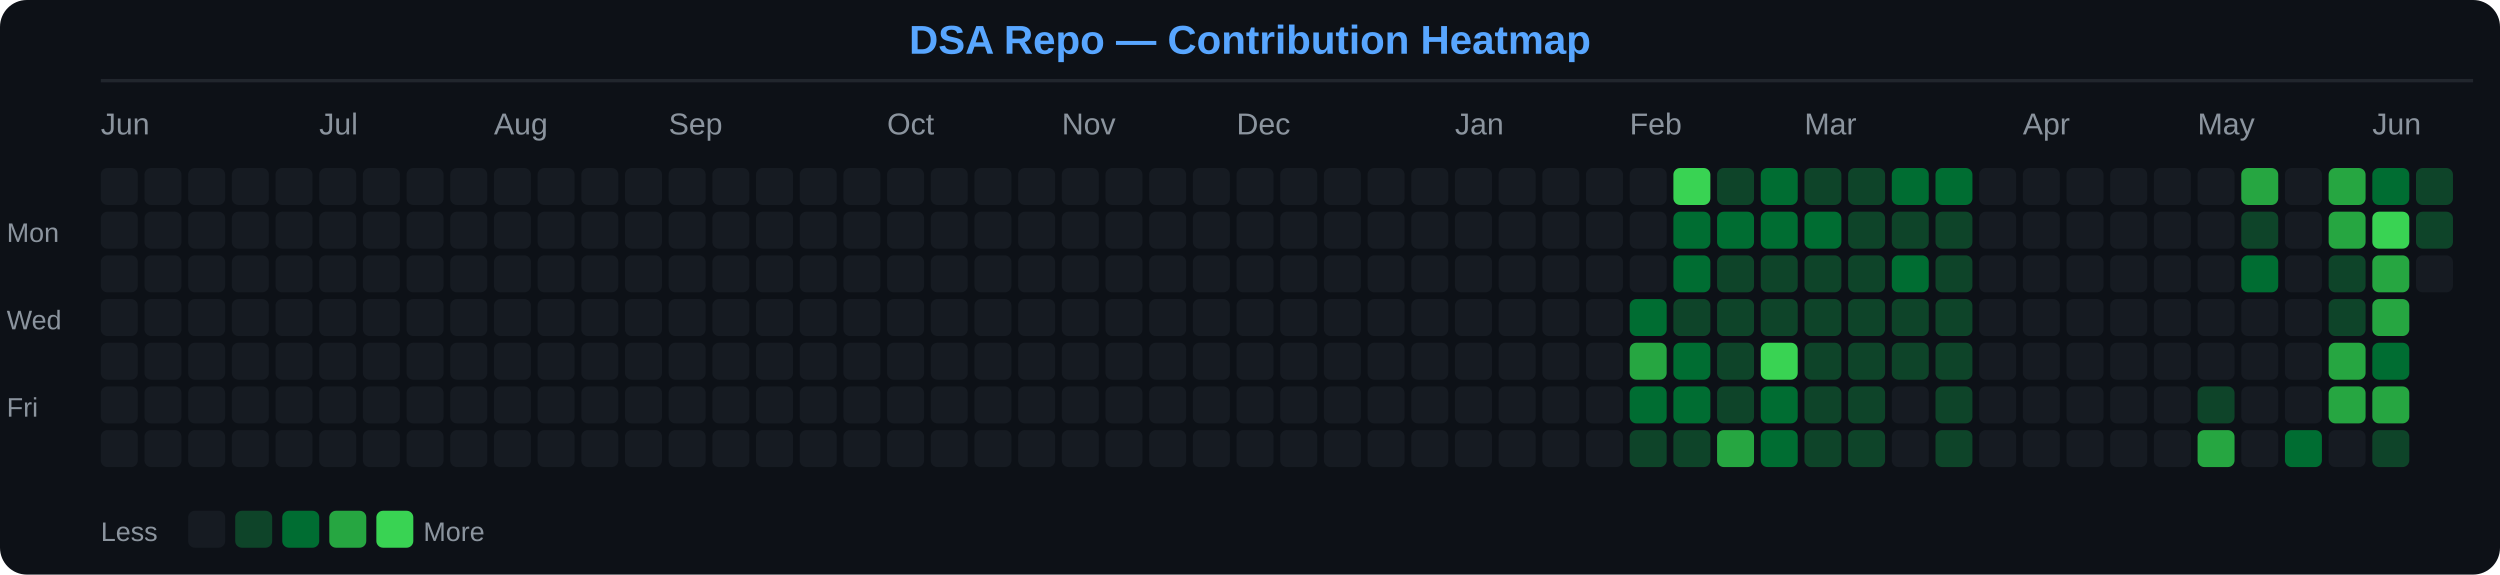
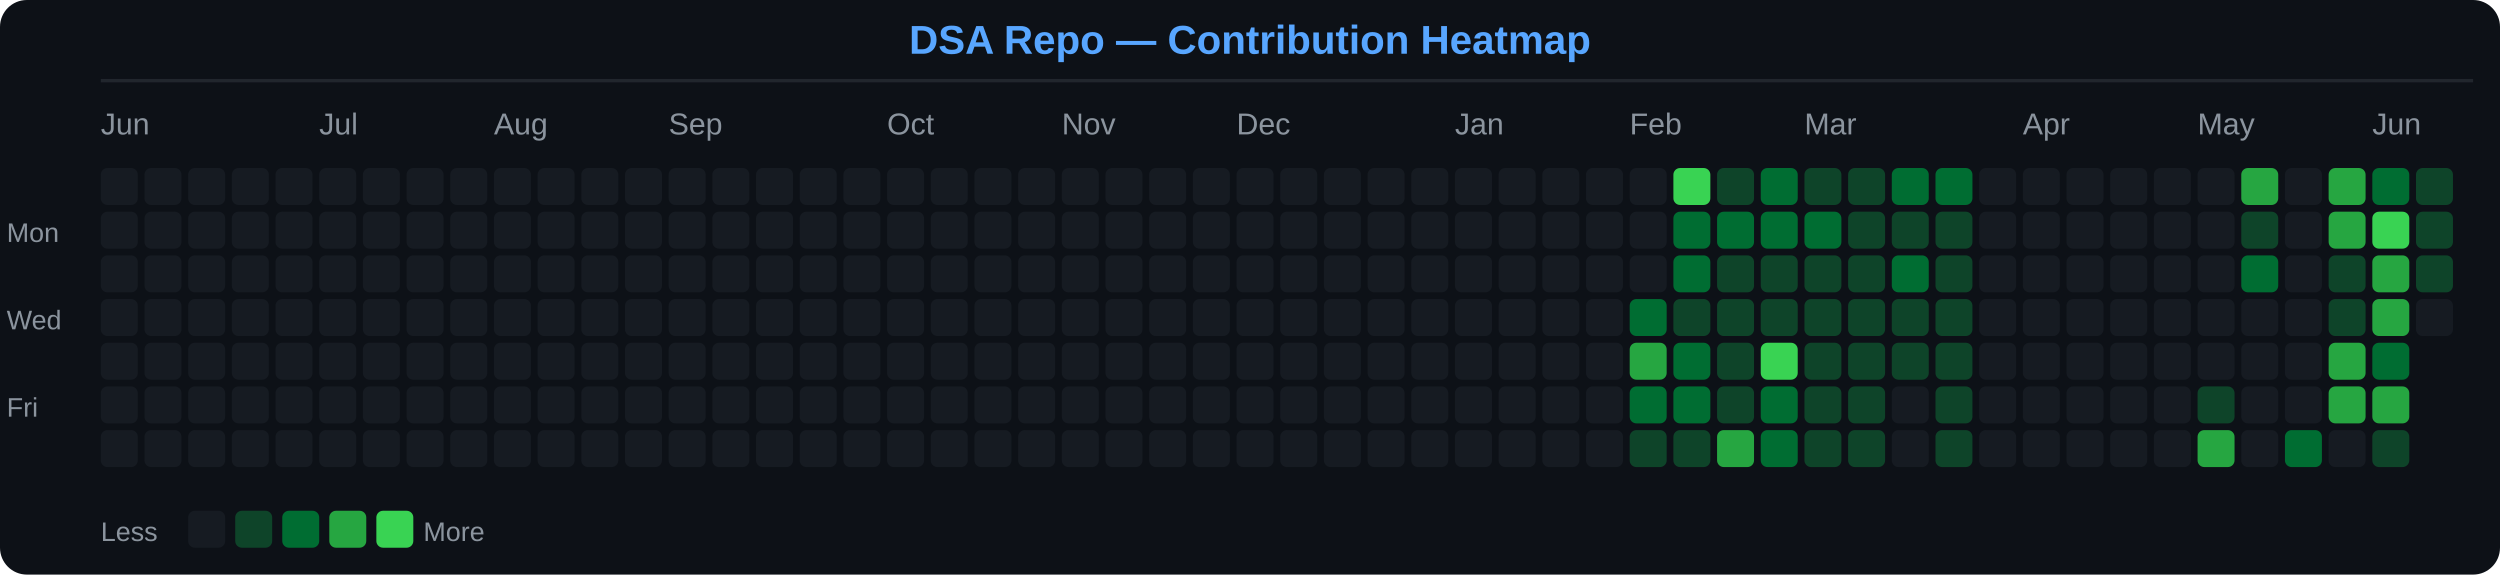
<svg xmlns="http://www.w3.org/2000/svg" width="744" height="171" viewBox="0 0 744 171">
  <rect width="744" height="171" fill="#0d1117" rx="8" />
  <text x="372" y="16" fill="#58a6ff" font-family="Arial,sans-serif" font-size="12" text-anchor="middle" font-weight="bold">DSA Repo — Contribution Heatmap</text>
  <line x1="30" y1="24" x2="736" y2="24" stroke="#21262d" stroke-width="1" />
  <text x="2" y="72" fill="#8b949e" font-family="Arial,sans-serif" font-size="8">Mon</text>
  <text x="2" y="98" fill="#8b949e" font-family="Arial,sans-serif" font-size="8">Wed</text>
  <text x="2" y="124" fill="#8b949e" font-family="Arial,sans-serif" font-size="8">Fri</text>
  <text x="30" y="40" fill="#8b949e" font-family="Arial,sans-serif" font-size="9">Jun</text>
  <rect x="30" y="50" width="11" height="11" rx="2" fill="#161b22" />
  <rect x="30" y="63" width="11" height="11" rx="2" fill="#161b22" />
  <rect x="30" y="76" width="11" height="11" rx="2" fill="#161b22" />
  <rect x="30" y="89" width="11" height="11" rx="2" fill="#161b22" />
  <rect x="30" y="102" width="11" height="11" rx="2" fill="#161b22" />
  <rect x="30" y="115" width="11" height="11" rx="2" fill="#161b22" />
  <rect x="30" y="128" width="11" height="11" rx="2" fill="#161b22" />
  <rect x="43" y="50" width="11" height="11" rx="2" fill="#161b22" />
  <rect x="43" y="63" width="11" height="11" rx="2" fill="#161b22" />
  <rect x="43" y="76" width="11" height="11" rx="2" fill="#161b22" />
  <rect x="43" y="89" width="11" height="11" rx="2" fill="#161b22" />
  <rect x="43" y="102" width="11" height="11" rx="2" fill="#161b22" />
  <rect x="43" y="115" width="11" height="11" rx="2" fill="#161b22" />
  <rect x="43" y="128" width="11" height="11" rx="2" fill="#161b22" />
  <rect x="56" y="50" width="11" height="11" rx="2" fill="#161b22" />
  <rect x="56" y="63" width="11" height="11" rx="2" fill="#161b22" />
  <rect x="56" y="76" width="11" height="11" rx="2" fill="#161b22" />
  <rect x="56" y="89" width="11" height="11" rx="2" fill="#161b22" />
  <rect x="56" y="102" width="11" height="11" rx="2" fill="#161b22" />
  <rect x="56" y="115" width="11" height="11" rx="2" fill="#161b22" />
  <rect x="56" y="128" width="11" height="11" rx="2" fill="#161b22" />
  <rect x="69" y="50" width="11" height="11" rx="2" fill="#161b22" />
  <rect x="69" y="63" width="11" height="11" rx="2" fill="#161b22" />
  <rect x="69" y="76" width="11" height="11" rx="2" fill="#161b22" />
  <rect x="69" y="89" width="11" height="11" rx="2" fill="#161b22" />
  <rect x="69" y="102" width="11" height="11" rx="2" fill="#161b22" />
  <rect x="69" y="115" width="11" height="11" rx="2" fill="#161b22" />
  <rect x="69" y="128" width="11" height="11" rx="2" fill="#161b22" />
  <rect x="82" y="50" width="11" height="11" rx="2" fill="#161b22" />
  <rect x="82" y="63" width="11" height="11" rx="2" fill="#161b22" />
  <rect x="82" y="76" width="11" height="11" rx="2" fill="#161b22" />
  <rect x="82" y="89" width="11" height="11" rx="2" fill="#161b22" />
  <rect x="82" y="102" width="11" height="11" rx="2" fill="#161b22" />
  <rect x="82" y="115" width="11" height="11" rx="2" fill="#161b22" />
  <rect x="82" y="128" width="11" height="11" rx="2" fill="#161b22" />
  <text x="95" y="40" fill="#8b949e" font-family="Arial,sans-serif" font-size="9">Jul</text>
  <rect x="95" y="50" width="11" height="11" rx="2" fill="#161b22" />
  <rect x="95" y="63" width="11" height="11" rx="2" fill="#161b22" />
  <rect x="95" y="76" width="11" height="11" rx="2" fill="#161b22" />
  <rect x="95" y="89" width="11" height="11" rx="2" fill="#161b22" />
  <rect x="95" y="102" width="11" height="11" rx="2" fill="#161b22" />
  <rect x="95" y="115" width="11" height="11" rx="2" fill="#161b22" />
  <rect x="95" y="128" width="11" height="11" rx="2" fill="#161b22" />
  <rect x="108" y="50" width="11" height="11" rx="2" fill="#161b22" />
  <rect x="108" y="63" width="11" height="11" rx="2" fill="#161b22" />
  <rect x="108" y="76" width="11" height="11" rx="2" fill="#161b22" />
  <rect x="108" y="89" width="11" height="11" rx="2" fill="#161b22" />
  <rect x="108" y="102" width="11" height="11" rx="2" fill="#161b22" />
  <rect x="108" y="115" width="11" height="11" rx="2" fill="#161b22" />
  <rect x="108" y="128" width="11" height="11" rx="2" fill="#161b22" />
  <rect x="121" y="50" width="11" height="11" rx="2" fill="#161b22" />
  <rect x="121" y="63" width="11" height="11" rx="2" fill="#161b22" />
  <rect x="121" y="76" width="11" height="11" rx="2" fill="#161b22" />
  <rect x="121" y="89" width="11" height="11" rx="2" fill="#161b22" />
  <rect x="121" y="102" width="11" height="11" rx="2" fill="#161b22" />
  <rect x="121" y="115" width="11" height="11" rx="2" fill="#161b22" />
  <rect x="121" y="128" width="11" height="11" rx="2" fill="#161b22" />
  <rect x="134" y="50" width="11" height="11" rx="2" fill="#161b22" />
  <rect x="134" y="63" width="11" height="11" rx="2" fill="#161b22" />
  <rect x="134" y="76" width="11" height="11" rx="2" fill="#161b22" />
  <rect x="134" y="89" width="11" height="11" rx="2" fill="#161b22" />
  <rect x="134" y="102" width="11" height="11" rx="2" fill="#161b22" />
  <rect x="134" y="115" width="11" height="11" rx="2" fill="#161b22" />
  <rect x="134" y="128" width="11" height="11" rx="2" fill="#161b22" />
  <text x="147" y="40" fill="#8b949e" font-family="Arial,sans-serif" font-size="9">Aug</text>
  <rect x="147" y="50" width="11" height="11" rx="2" fill="#161b22" />
  <rect x="147" y="63" width="11" height="11" rx="2" fill="#161b22" />
  <rect x="147" y="76" width="11" height="11" rx="2" fill="#161b22" />
  <rect x="147" y="89" width="11" height="11" rx="2" fill="#161b22" />
  <rect x="147" y="102" width="11" height="11" rx="2" fill="#161b22" />
  <rect x="147" y="115" width="11" height="11" rx="2" fill="#161b22" />
  <rect x="147" y="128" width="11" height="11" rx="2" fill="#161b22" />
  <rect x="160" y="50" width="11" height="11" rx="2" fill="#161b22" />
  <rect x="160" y="63" width="11" height="11" rx="2" fill="#161b22" />
  <rect x="160" y="76" width="11" height="11" rx="2" fill="#161b22" />
  <rect x="160" y="89" width="11" height="11" rx="2" fill="#161b22" />
  <rect x="160" y="102" width="11" height="11" rx="2" fill="#161b22" />
  <rect x="160" y="115" width="11" height="11" rx="2" fill="#161b22" />
  <rect x="160" y="128" width="11" height="11" rx="2" fill="#161b22" />
  <rect x="173" y="50" width="11" height="11" rx="2" fill="#161b22" />
  <rect x="173" y="63" width="11" height="11" rx="2" fill="#161b22" />
  <rect x="173" y="76" width="11" height="11" rx="2" fill="#161b22" />
  <rect x="173" y="89" width="11" height="11" rx="2" fill="#161b22" />
  <rect x="173" y="102" width="11" height="11" rx="2" fill="#161b22" />
  <rect x="173" y="115" width="11" height="11" rx="2" fill="#161b22" />
  <rect x="173" y="128" width="11" height="11" rx="2" fill="#161b22" />
  <rect x="186" y="50" width="11" height="11" rx="2" fill="#161b22" />
  <rect x="186" y="63" width="11" height="11" rx="2" fill="#161b22" />
  <rect x="186" y="76" width="11" height="11" rx="2" fill="#161b22" />
  <rect x="186" y="89" width="11" height="11" rx="2" fill="#161b22" />
  <rect x="186" y="102" width="11" height="11" rx="2" fill="#161b22" />
  <rect x="186" y="115" width="11" height="11" rx="2" fill="#161b22" />
  <rect x="186" y="128" width="11" height="11" rx="2" fill="#161b22" />
  <text x="199" y="40" fill="#8b949e" font-family="Arial,sans-serif" font-size="9">Sep</text>
  <rect x="199" y="50" width="11" height="11" rx="2" fill="#161b22" />
  <rect x="199" y="63" width="11" height="11" rx="2" fill="#161b22" />
  <rect x="199" y="76" width="11" height="11" rx="2" fill="#161b22" />
  <rect x="199" y="89" width="11" height="11" rx="2" fill="#161b22" />
  <rect x="199" y="102" width="11" height="11" rx="2" fill="#161b22" />
  <rect x="199" y="115" width="11" height="11" rx="2" fill="#161b22" />
  <rect x="199" y="128" width="11" height="11" rx="2" fill="#161b22" />
  <rect x="212" y="50" width="11" height="11" rx="2" fill="#161b22" />
  <rect x="212" y="63" width="11" height="11" rx="2" fill="#161b22" />
  <rect x="212" y="76" width="11" height="11" rx="2" fill="#161b22" />
  <rect x="212" y="89" width="11" height="11" rx="2" fill="#161b22" />
  <rect x="212" y="102" width="11" height="11" rx="2" fill="#161b22" />
  <rect x="212" y="115" width="11" height="11" rx="2" fill="#161b22" />
  <rect x="212" y="128" width="11" height="11" rx="2" fill="#161b22" />
  <rect x="225" y="50" width="11" height="11" rx="2" fill="#161b22" />
  <rect x="225" y="63" width="11" height="11" rx="2" fill="#161b22" />
  <rect x="225" y="76" width="11" height="11" rx="2" fill="#161b22" />
  <rect x="225" y="89" width="11" height="11" rx="2" fill="#161b22" />
  <rect x="225" y="102" width="11" height="11" rx="2" fill="#161b22" />
  <rect x="225" y="115" width="11" height="11" rx="2" fill="#161b22" />
  <rect x="225" y="128" width="11" height="11" rx="2" fill="#161b22" />
  <rect x="238" y="50" width="11" height="11" rx="2" fill="#161b22" />
  <rect x="238" y="63" width="11" height="11" rx="2" fill="#161b22" />
  <rect x="238" y="76" width="11" height="11" rx="2" fill="#161b22" />
  <rect x="238" y="89" width="11" height="11" rx="2" fill="#161b22" />
  <rect x="238" y="102" width="11" height="11" rx="2" fill="#161b22" />
  <rect x="238" y="115" width="11" height="11" rx="2" fill="#161b22" />
  <rect x="238" y="128" width="11" height="11" rx="2" fill="#161b22" />
  <rect x="251" y="50" width="11" height="11" rx="2" fill="#161b22" />
  <rect x="251" y="63" width="11" height="11" rx="2" fill="#161b22" />
  <rect x="251" y="76" width="11" height="11" rx="2" fill="#161b22" />
  <rect x="251" y="89" width="11" height="11" rx="2" fill="#161b22" />
  <rect x="251" y="102" width="11" height="11" rx="2" fill="#161b22" />
  <rect x="251" y="115" width="11" height="11" rx="2" fill="#161b22" />
  <rect x="251" y="128" width="11" height="11" rx="2" fill="#161b22" />
  <text x="264" y="40" fill="#8b949e" font-family="Arial,sans-serif" font-size="9">Oct</text>
  <rect x="264" y="50" width="11" height="11" rx="2" fill="#161b22" />
  <rect x="264" y="63" width="11" height="11" rx="2" fill="#161b22" />
  <rect x="264" y="76" width="11" height="11" rx="2" fill="#161b22" />
  <rect x="264" y="89" width="11" height="11" rx="2" fill="#161b22" />
  <rect x="264" y="102" width="11" height="11" rx="2" fill="#161b22" />
  <rect x="264" y="115" width="11" height="11" rx="2" fill="#161b22" />
  <rect x="264" y="128" width="11" height="11" rx="2" fill="#161b22" />
  <rect x="277" y="50" width="11" height="11" rx="2" fill="#161b22" />
  <rect x="277" y="63" width="11" height="11" rx="2" fill="#161b22" />
  <rect x="277" y="76" width="11" height="11" rx="2" fill="#161b22" />
  <rect x="277" y="89" width="11" height="11" rx="2" fill="#161b22" />
  <rect x="277" y="102" width="11" height="11" rx="2" fill="#161b22" />
  <rect x="277" y="115" width="11" height="11" rx="2" fill="#161b22" />
  <rect x="277" y="128" width="11" height="11" rx="2" fill="#161b22" />
  <rect x="290" y="50" width="11" height="11" rx="2" fill="#161b22" />
  <rect x="290" y="63" width="11" height="11" rx="2" fill="#161b22" />
  <rect x="290" y="76" width="11" height="11" rx="2" fill="#161b22" />
  <rect x="290" y="89" width="11" height="11" rx="2" fill="#161b22" />
  <rect x="290" y="102" width="11" height="11" rx="2" fill="#161b22" />
  <rect x="290" y="115" width="11" height="11" rx="2" fill="#161b22" />
  <rect x="290" y="128" width="11" height="11" rx="2" fill="#161b22" />
  <rect x="303" y="50" width="11" height="11" rx="2" fill="#161b22" />
  <rect x="303" y="63" width="11" height="11" rx="2" fill="#161b22" />
  <rect x="303" y="76" width="11" height="11" rx="2" fill="#161b22" />
  <rect x="303" y="89" width="11" height="11" rx="2" fill="#161b22" />
  <rect x="303" y="102" width="11" height="11" rx="2" fill="#161b22" />
  <rect x="303" y="115" width="11" height="11" rx="2" fill="#161b22" />
  <rect x="303" y="128" width="11" height="11" rx="2" fill="#161b22" />
  <text x="316" y="40" fill="#8b949e" font-family="Arial,sans-serif" font-size="9">Nov</text>
  <rect x="316" y="50" width="11" height="11" rx="2" fill="#161b22" />
  <rect x="316" y="63" width="11" height="11" rx="2" fill="#161b22" />
  <rect x="316" y="76" width="11" height="11" rx="2" fill="#161b22" />
  <rect x="316" y="89" width="11" height="11" rx="2" fill="#161b22" />
  <rect x="316" y="102" width="11" height="11" rx="2" fill="#161b22" />
  <rect x="316" y="115" width="11" height="11" rx="2" fill="#161b22" />
  <rect x="316" y="128" width="11" height="11" rx="2" fill="#161b22" />
  <rect x="329" y="50" width="11" height="11" rx="2" fill="#161b22" />
  <rect x="329" y="63" width="11" height="11" rx="2" fill="#161b22" />
  <rect x="329" y="76" width="11" height="11" rx="2" fill="#161b22" />
  <rect x="329" y="89" width="11" height="11" rx="2" fill="#161b22" />
  <rect x="329" y="102" width="11" height="11" rx="2" fill="#161b22" />
  <rect x="329" y="115" width="11" height="11" rx="2" fill="#161b22" />
  <rect x="329" y="128" width="11" height="11" rx="2" fill="#161b22" />
  <rect x="342" y="50" width="11" height="11" rx="2" fill="#161b22" />
  <rect x="342" y="63" width="11" height="11" rx="2" fill="#161b22" />
  <rect x="342" y="76" width="11" height="11" rx="2" fill="#161b22" />
  <rect x="342" y="89" width="11" height="11" rx="2" fill="#161b22" />
  <rect x="342" y="102" width="11" height="11" rx="2" fill="#161b22" />
  <rect x="342" y="115" width="11" height="11" rx="2" fill="#161b22" />
  <rect x="342" y="128" width="11" height="11" rx="2" fill="#161b22" />
  <rect x="355" y="50" width="11" height="11" rx="2" fill="#161b22" />
  <rect x="355" y="63" width="11" height="11" rx="2" fill="#161b22" />
  <rect x="355" y="76" width="11" height="11" rx="2" fill="#161b22" />
  <rect x="355" y="89" width="11" height="11" rx="2" fill="#161b22" />
  <rect x="355" y="102" width="11" height="11" rx="2" fill="#161b22" />
  <rect x="355" y="115" width="11" height="11" rx="2" fill="#161b22" />
  <rect x="355" y="128" width="11" height="11" rx="2" fill="#161b22" />
  <text x="368" y="40" fill="#8b949e" font-family="Arial,sans-serif" font-size="9">Dec</text>
  <rect x="368" y="50" width="11" height="11" rx="2" fill="#161b22" />
  <rect x="368" y="63" width="11" height="11" rx="2" fill="#161b22" />
  <rect x="368" y="76" width="11" height="11" rx="2" fill="#161b22" />
  <rect x="368" y="89" width="11" height="11" rx="2" fill="#161b22" />
  <rect x="368" y="102" width="11" height="11" rx="2" fill="#161b22" />
  <rect x="368" y="115" width="11" height="11" rx="2" fill="#161b22" />
  <rect x="368" y="128" width="11" height="11" rx="2" fill="#161b22" />
  <rect x="381" y="50" width="11" height="11" rx="2" fill="#161b22" />
  <rect x="381" y="63" width="11" height="11" rx="2" fill="#161b22" />
  <rect x="381" y="76" width="11" height="11" rx="2" fill="#161b22" />
  <rect x="381" y="89" width="11" height="11" rx="2" fill="#161b22" />
  <rect x="381" y="102" width="11" height="11" rx="2" fill="#161b22" />
  <rect x="381" y="115" width="11" height="11" rx="2" fill="#161b22" />
  <rect x="381" y="128" width="11" height="11" rx="2" fill="#161b22" />
  <rect x="394" y="50" width="11" height="11" rx="2" fill="#161b22" />
  <rect x="394" y="63" width="11" height="11" rx="2" fill="#161b22" />
  <rect x="394" y="76" width="11" height="11" rx="2" fill="#161b22" />
  <rect x="394" y="89" width="11" height="11" rx="2" fill="#161b22" />
  <rect x="394" y="102" width="11" height="11" rx="2" fill="#161b22" />
  <rect x="394" y="115" width="11" height="11" rx="2" fill="#161b22" />
  <rect x="394" y="128" width="11" height="11" rx="2" fill="#161b22" />
  <rect x="407" y="50" width="11" height="11" rx="2" fill="#161b22" />
  <rect x="407" y="63" width="11" height="11" rx="2" fill="#161b22" />
  <rect x="407" y="76" width="11" height="11" rx="2" fill="#161b22" />
  <rect x="407" y="89" width="11" height="11" rx="2" fill="#161b22" />
  <rect x="407" y="102" width="11" height="11" rx="2" fill="#161b22" />
  <rect x="407" y="115" width="11" height="11" rx="2" fill="#161b22" />
  <rect x="407" y="128" width="11" height="11" rx="2" fill="#161b22" />
  <rect x="420" y="50" width="11" height="11" rx="2" fill="#161b22" />
  <rect x="420" y="63" width="11" height="11" rx="2" fill="#161b22" />
  <rect x="420" y="76" width="11" height="11" rx="2" fill="#161b22" />
  <rect x="420" y="89" width="11" height="11" rx="2" fill="#161b22" />
  <rect x="420" y="102" width="11" height="11" rx="2" fill="#161b22" />
  <rect x="420" y="115" width="11" height="11" rx="2" fill="#161b22" />
  <rect x="420" y="128" width="11" height="11" rx="2" fill="#161b22" />
  <text x="433" y="40" fill="#8b949e" font-family="Arial,sans-serif" font-size="9">Jan</text>
  <rect x="433" y="50" width="11" height="11" rx="2" fill="#161b22" />
  <rect x="433" y="63" width="11" height="11" rx="2" fill="#161b22" />
  <rect x="433" y="76" width="11" height="11" rx="2" fill="#161b22" />
  <rect x="433" y="89" width="11" height="11" rx="2" fill="#161b22" />
  <rect x="433" y="102" width="11" height="11" rx="2" fill="#161b22" />
  <rect x="433" y="115" width="11" height="11" rx="2" fill="#161b22" />
  <rect x="433" y="128" width="11" height="11" rx="2" fill="#161b22" />
  <rect x="446" y="50" width="11" height="11" rx="2" fill="#161b22" />
  <rect x="446" y="63" width="11" height="11" rx="2" fill="#161b22" />
  <rect x="446" y="76" width="11" height="11" rx="2" fill="#161b22" />
  <rect x="446" y="89" width="11" height="11" rx="2" fill="#161b22" />
  <rect x="446" y="102" width="11" height="11" rx="2" fill="#161b22" />
  <rect x="446" y="115" width="11" height="11" rx="2" fill="#161b22" />
  <rect x="446" y="128" width="11" height="11" rx="2" fill="#161b22" />
  <rect x="459" y="50" width="11" height="11" rx="2" fill="#161b22" />
  <rect x="459" y="63" width="11" height="11" rx="2" fill="#161b22" />
  <rect x="459" y="76" width="11" height="11" rx="2" fill="#161b22" />
  <rect x="459" y="89" width="11" height="11" rx="2" fill="#161b22" />
  <rect x="459" y="102" width="11" height="11" rx="2" fill="#161b22" />
  <rect x="459" y="115" width="11" height="11" rx="2" fill="#161b22" />
  <rect x="459" y="128" width="11" height="11" rx="2" fill="#161b22" />
  <rect x="472" y="50" width="11" height="11" rx="2" fill="#161b22" />
  <rect x="472" y="63" width="11" height="11" rx="2" fill="#161b22" />
  <rect x="472" y="76" width="11" height="11" rx="2" fill="#161b22" />
  <rect x="472" y="89" width="11" height="11" rx="2" fill="#161b22" />
  <rect x="472" y="102" width="11" height="11" rx="2" fill="#161b22" />
  <rect x="472" y="115" width="11" height="11" rx="2" fill="#161b22" />
  <rect x="472" y="128" width="11" height="11" rx="2" fill="#161b22" />
  <text x="485" y="40" fill="#8b949e" font-family="Arial,sans-serif" font-size="9">Feb</text>
  <rect x="485" y="50" width="11" height="11" rx="2" fill="#161b22" />
  <rect x="485" y="63" width="11" height="11" rx="2" fill="#161b22" />
  <rect x="485" y="76" width="11" height="11" rx="2" fill="#161b22" />
  <rect x="485" y="89" width="11" height="11" rx="2" fill="#006d32" />
  <rect x="485" y="102" width="11" height="11" rx="2" fill="#26a641" />
  <rect x="485" y="115" width="11" height="11" rx="2" fill="#006d32" />
  <rect x="485" y="128" width="11" height="11" rx="2" fill="#0e4429" />
  <rect x="498" y="50" width="11" height="11" rx="2" fill="#39d353" />
  <rect x="498" y="63" width="11" height="11" rx="2" fill="#006d32" />
  <rect x="498" y="76" width="11" height="11" rx="2" fill="#006d32" />
  <rect x="498" y="89" width="11" height="11" rx="2" fill="#0e4429" />
  <rect x="498" y="102" width="11" height="11" rx="2" fill="#006d32" />
  <rect x="498" y="115" width="11" height="11" rx="2" fill="#006d32" />
  <rect x="498" y="128" width="11" height="11" rx="2" fill="#0e4429" />
  <rect x="511" y="50" width="11" height="11" rx="2" fill="#0e4429" />
  <rect x="511" y="63" width="11" height="11" rx="2" fill="#006d32" />
  <rect x="511" y="76" width="11" height="11" rx="2" fill="#0e4429" />
  <rect x="511" y="89" width="11" height="11" rx="2" fill="#0e4429" />
  <rect x="511" y="102" width="11" height="11" rx="2" fill="#0e4429" />
  <rect x="511" y="115" width="11" height="11" rx="2" fill="#0e4429" />
  <rect x="511" y="128" width="11" height="11" rx="2" fill="#26a641" />
  <rect x="524" y="50" width="11" height="11" rx="2" fill="#006d32" />
  <rect x="524" y="63" width="11" height="11" rx="2" fill="#006d32" />
  <rect x="524" y="76" width="11" height="11" rx="2" fill="#0e4429" />
  <rect x="524" y="89" width="11" height="11" rx="2" fill="#0e4429" />
  <rect x="524" y="102" width="11" height="11" rx="2" fill="#39d353" />
  <rect x="524" y="115" width="11" height="11" rx="2" fill="#006d32" />
  <rect x="524" y="128" width="11" height="11" rx="2" fill="#006d32" />
  <text x="537" y="40" fill="#8b949e" font-family="Arial,sans-serif" font-size="9">Mar</text>
  <rect x="537" y="50" width="11" height="11" rx="2" fill="#0e4429" />
  <rect x="537" y="63" width="11" height="11" rx="2" fill="#006d32" />
  <rect x="537" y="76" width="11" height="11" rx="2" fill="#0e4429" />
  <rect x="537" y="89" width="11" height="11" rx="2" fill="#0e4429" />
  <rect x="537" y="102" width="11" height="11" rx="2" fill="#0e4429" />
  <rect x="537" y="115" width="11" height="11" rx="2" fill="#0e4429" />
  <rect x="537" y="128" width="11" height="11" rx="2" fill="#0e4429" />
  <rect x="550" y="50" width="11" height="11" rx="2" fill="#0e4429" />
  <rect x="550" y="63" width="11" height="11" rx="2" fill="#0e4429" />
  <rect x="550" y="76" width="11" height="11" rx="2" fill="#0e4429" />
  <rect x="550" y="89" width="11" height="11" rx="2" fill="#0e4429" />
  <rect x="550" y="102" width="11" height="11" rx="2" fill="#0e4429" />
  <rect x="550" y="115" width="11" height="11" rx="2" fill="#0e4429" />
  <rect x="550" y="128" width="11" height="11" rx="2" fill="#0e4429" />
  <rect x="563" y="50" width="11" height="11" rx="2" fill="#006d32" />
  <rect x="563" y="63" width="11" height="11" rx="2" fill="#0e4429" />
  <rect x="563" y="76" width="11" height="11" rx="2" fill="#006d32" />
  <rect x="563" y="89" width="11" height="11" rx="2" fill="#0e4429" />
  <rect x="563" y="102" width="11" height="11" rx="2" fill="#0e4429" />
  <rect x="563" y="115" width="11" height="11" rx="2" fill="#161b22" />
  <rect x="563" y="128" width="11" height="11" rx="2" fill="#161b22" />
  <rect x="576" y="50" width="11" height="11" rx="2" fill="#006d32" />
  <rect x="576" y="63" width="11" height="11" rx="2" fill="#0e4429" />
  <rect x="576" y="76" width="11" height="11" rx="2" fill="#0e4429" />
  <rect x="576" y="89" width="11" height="11" rx="2" fill="#0e4429" />
  <rect x="576" y="102" width="11" height="11" rx="2" fill="#0e4429" />
  <rect x="576" y="115" width="11" height="11" rx="2" fill="#0e4429" />
  <rect x="576" y="128" width="11" height="11" rx="2" fill="#0e4429" />
  <rect x="589" y="50" width="11" height="11" rx="2" fill="#161b22" />
  <rect x="589" y="63" width="11" height="11" rx="2" fill="#161b22" />
  <rect x="589" y="76" width="11" height="11" rx="2" fill="#161b22" />
  <rect x="589" y="89" width="11" height="11" rx="2" fill="#161b22" />
  <rect x="589" y="102" width="11" height="11" rx="2" fill="#161b22" />
  <rect x="589" y="115" width="11" height="11" rx="2" fill="#161b22" />
  <rect x="589" y="128" width="11" height="11" rx="2" fill="#161b22" />
  <text x="602" y="40" fill="#8b949e" font-family="Arial,sans-serif" font-size="9">Apr</text>
  <rect x="602" y="50" width="11" height="11" rx="2" fill="#161b22" />
  <rect x="602" y="63" width="11" height="11" rx="2" fill="#161b22" />
  <rect x="602" y="76" width="11" height="11" rx="2" fill="#161b22" />
  <rect x="602" y="89" width="11" height="11" rx="2" fill="#161b22" />
  <rect x="602" y="102" width="11" height="11" rx="2" fill="#161b22" />
  <rect x="602" y="115" width="11" height="11" rx="2" fill="#161b22" />
  <rect x="602" y="128" width="11" height="11" rx="2" fill="#161b22" />
  <rect x="615" y="50" width="11" height="11" rx="2" fill="#161b22" />
  <rect x="615" y="63" width="11" height="11" rx="2" fill="#161b22" />
  <rect x="615" y="76" width="11" height="11" rx="2" fill="#161b22" />
  <rect x="615" y="89" width="11" height="11" rx="2" fill="#161b22" />
  <rect x="615" y="102" width="11" height="11" rx="2" fill="#161b22" />
  <rect x="615" y="115" width="11" height="11" rx="2" fill="#161b22" />
  <rect x="615" y="128" width="11" height="11" rx="2" fill="#161b22" />
  <rect x="628" y="50" width="11" height="11" rx="2" fill="#161b22" />
  <rect x="628" y="63" width="11" height="11" rx="2" fill="#161b22" />
  <rect x="628" y="76" width="11" height="11" rx="2" fill="#161b22" />
  <rect x="628" y="89" width="11" height="11" rx="2" fill="#161b22" />
  <rect x="628" y="102" width="11" height="11" rx="2" fill="#161b22" />
  <rect x="628" y="115" width="11" height="11" rx="2" fill="#161b22" />
  <rect x="628" y="128" width="11" height="11" rx="2" fill="#161b22" />
  <rect x="641" y="50" width="11" height="11" rx="2" fill="#161b22" />
  <rect x="641" y="63" width="11" height="11" rx="2" fill="#161b22" />
  <rect x="641" y="76" width="11" height="11" rx="2" fill="#161b22" />
  <rect x="641" y="89" width="11" height="11" rx="2" fill="#161b22" />
  <rect x="641" y="102" width="11" height="11" rx="2" fill="#161b22" />
  <rect x="641" y="115" width="11" height="11" rx="2" fill="#161b22" />
  <rect x="641" y="128" width="11" height="11" rx="2" fill="#161b22" />
  <text x="654" y="40" fill="#8b949e" font-family="Arial,sans-serif" font-size="9">May</text>
  <rect x="654" y="50" width="11" height="11" rx="2" fill="#161b22" />
  <rect x="654" y="63" width="11" height="11" rx="2" fill="#161b22" />
  <rect x="654" y="76" width="11" height="11" rx="2" fill="#161b22" />
  <rect x="654" y="89" width="11" height="11" rx="2" fill="#161b22" />
  <rect x="654" y="102" width="11" height="11" rx="2" fill="#161b22" />
  <rect x="654" y="115" width="11" height="11" rx="2" fill="#0e4429" />
  <rect x="654" y="128" width="11" height="11" rx="2" fill="#26a641" />
  <rect x="667" y="50" width="11" height="11" rx="2" fill="#26a641" />
  <rect x="667" y="63" width="11" height="11" rx="2" fill="#0e4429" />
  <rect x="667" y="76" width="11" height="11" rx="2" fill="#006d32" />
  <rect x="667" y="89" width="11" height="11" rx="2" fill="#161b22" />
  <rect x="667" y="102" width="11" height="11" rx="2" fill="#161b22" />
  <rect x="667" y="115" width="11" height="11" rx="2" fill="#161b22" />
  <rect x="667" y="128" width="11" height="11" rx="2" fill="#161b22" />
  <rect x="680" y="50" width="11" height="11" rx="2" fill="#161b22" />
  <rect x="680" y="63" width="11" height="11" rx="2" fill="#161b22" />
  <rect x="680" y="76" width="11" height="11" rx="2" fill="#161b22" />
  <rect x="680" y="89" width="11" height="11" rx="2" fill="#161b22" />
  <rect x="680" y="102" width="11" height="11" rx="2" fill="#161b22" />
  <rect x="680" y="115" width="11" height="11" rx="2" fill="#161b22" />
  <rect x="680" y="128" width="11" height="11" rx="2" fill="#006d32" />
  <rect x="693" y="50" width="11" height="11" rx="2" fill="#26a641" />
  <rect x="693" y="63" width="11" height="11" rx="2" fill="#26a641" />
  <rect x="693" y="76" width="11" height="11" rx="2" fill="#0e4429" />
  <rect x="693" y="89" width="11" height="11" rx="2" fill="#0e4429" />
  <rect x="693" y="102" width="11" height="11" rx="2" fill="#26a641" />
  <rect x="693" y="115" width="11" height="11" rx="2" fill="#26a641" />
  <rect x="693" y="128" width="11" height="11" rx="2" fill="#161b22" />
  <text x="706" y="40" fill="#8b949e" font-family="Arial,sans-serif" font-size="9">Jun</text>
  <rect x="706" y="50" width="11" height="11" rx="2" fill="#006d32" />
  <rect x="706" y="63" width="11" height="11" rx="2" fill="#39d353" />
  <rect x="706" y="76" width="11" height="11" rx="2" fill="#26a641" />
  <rect x="706" y="89" width="11" height="11" rx="2" fill="#26a641" />
  <rect x="706" y="102" width="11" height="11" rx="2" fill="#006d32" />
  <rect x="706" y="115" width="11" height="11" rx="2" fill="#26a641" />
  <rect x="706" y="128" width="11" height="11" rx="2" fill="#0e4429" />
  <rect x="719" y="50" width="11" height="11" rx="2" fill="#0e4429" />
  <rect x="719" y="63" width="11" height="11" rx="2" fill="#0e4429" />
-   <rect x="719" y="76" width="11" height="11" rx="2" fill="#161b22" />
+   <rect x="719" y="76" width="11" height="11" rx="2" fill="#0e4429" />
+   <rect x="719" y="89" width="11" height="11" rx="2" fill="#161b22" />
  <text x="30" y="161" fill="#8b949e" font-family="Arial,sans-serif" font-size="8">Less</text>
  <rect x="56" y="152" width="11" height="11" rx="2" fill="#161b22" />
  <rect x="70" y="152" width="11" height="11" rx="2" fill="#0e4429" />
  <rect x="84" y="152" width="11" height="11" rx="2" fill="#006d32" />
  <rect x="98" y="152" width="11" height="11" rx="2" fill="#26a641" />
  <rect x="112" y="152" width="11" height="11" rx="2" fill="#39d353" />
  <text x="126" y="161" fill="#8b949e" font-family="Arial,sans-serif" font-size="8">More</text>
</svg>
